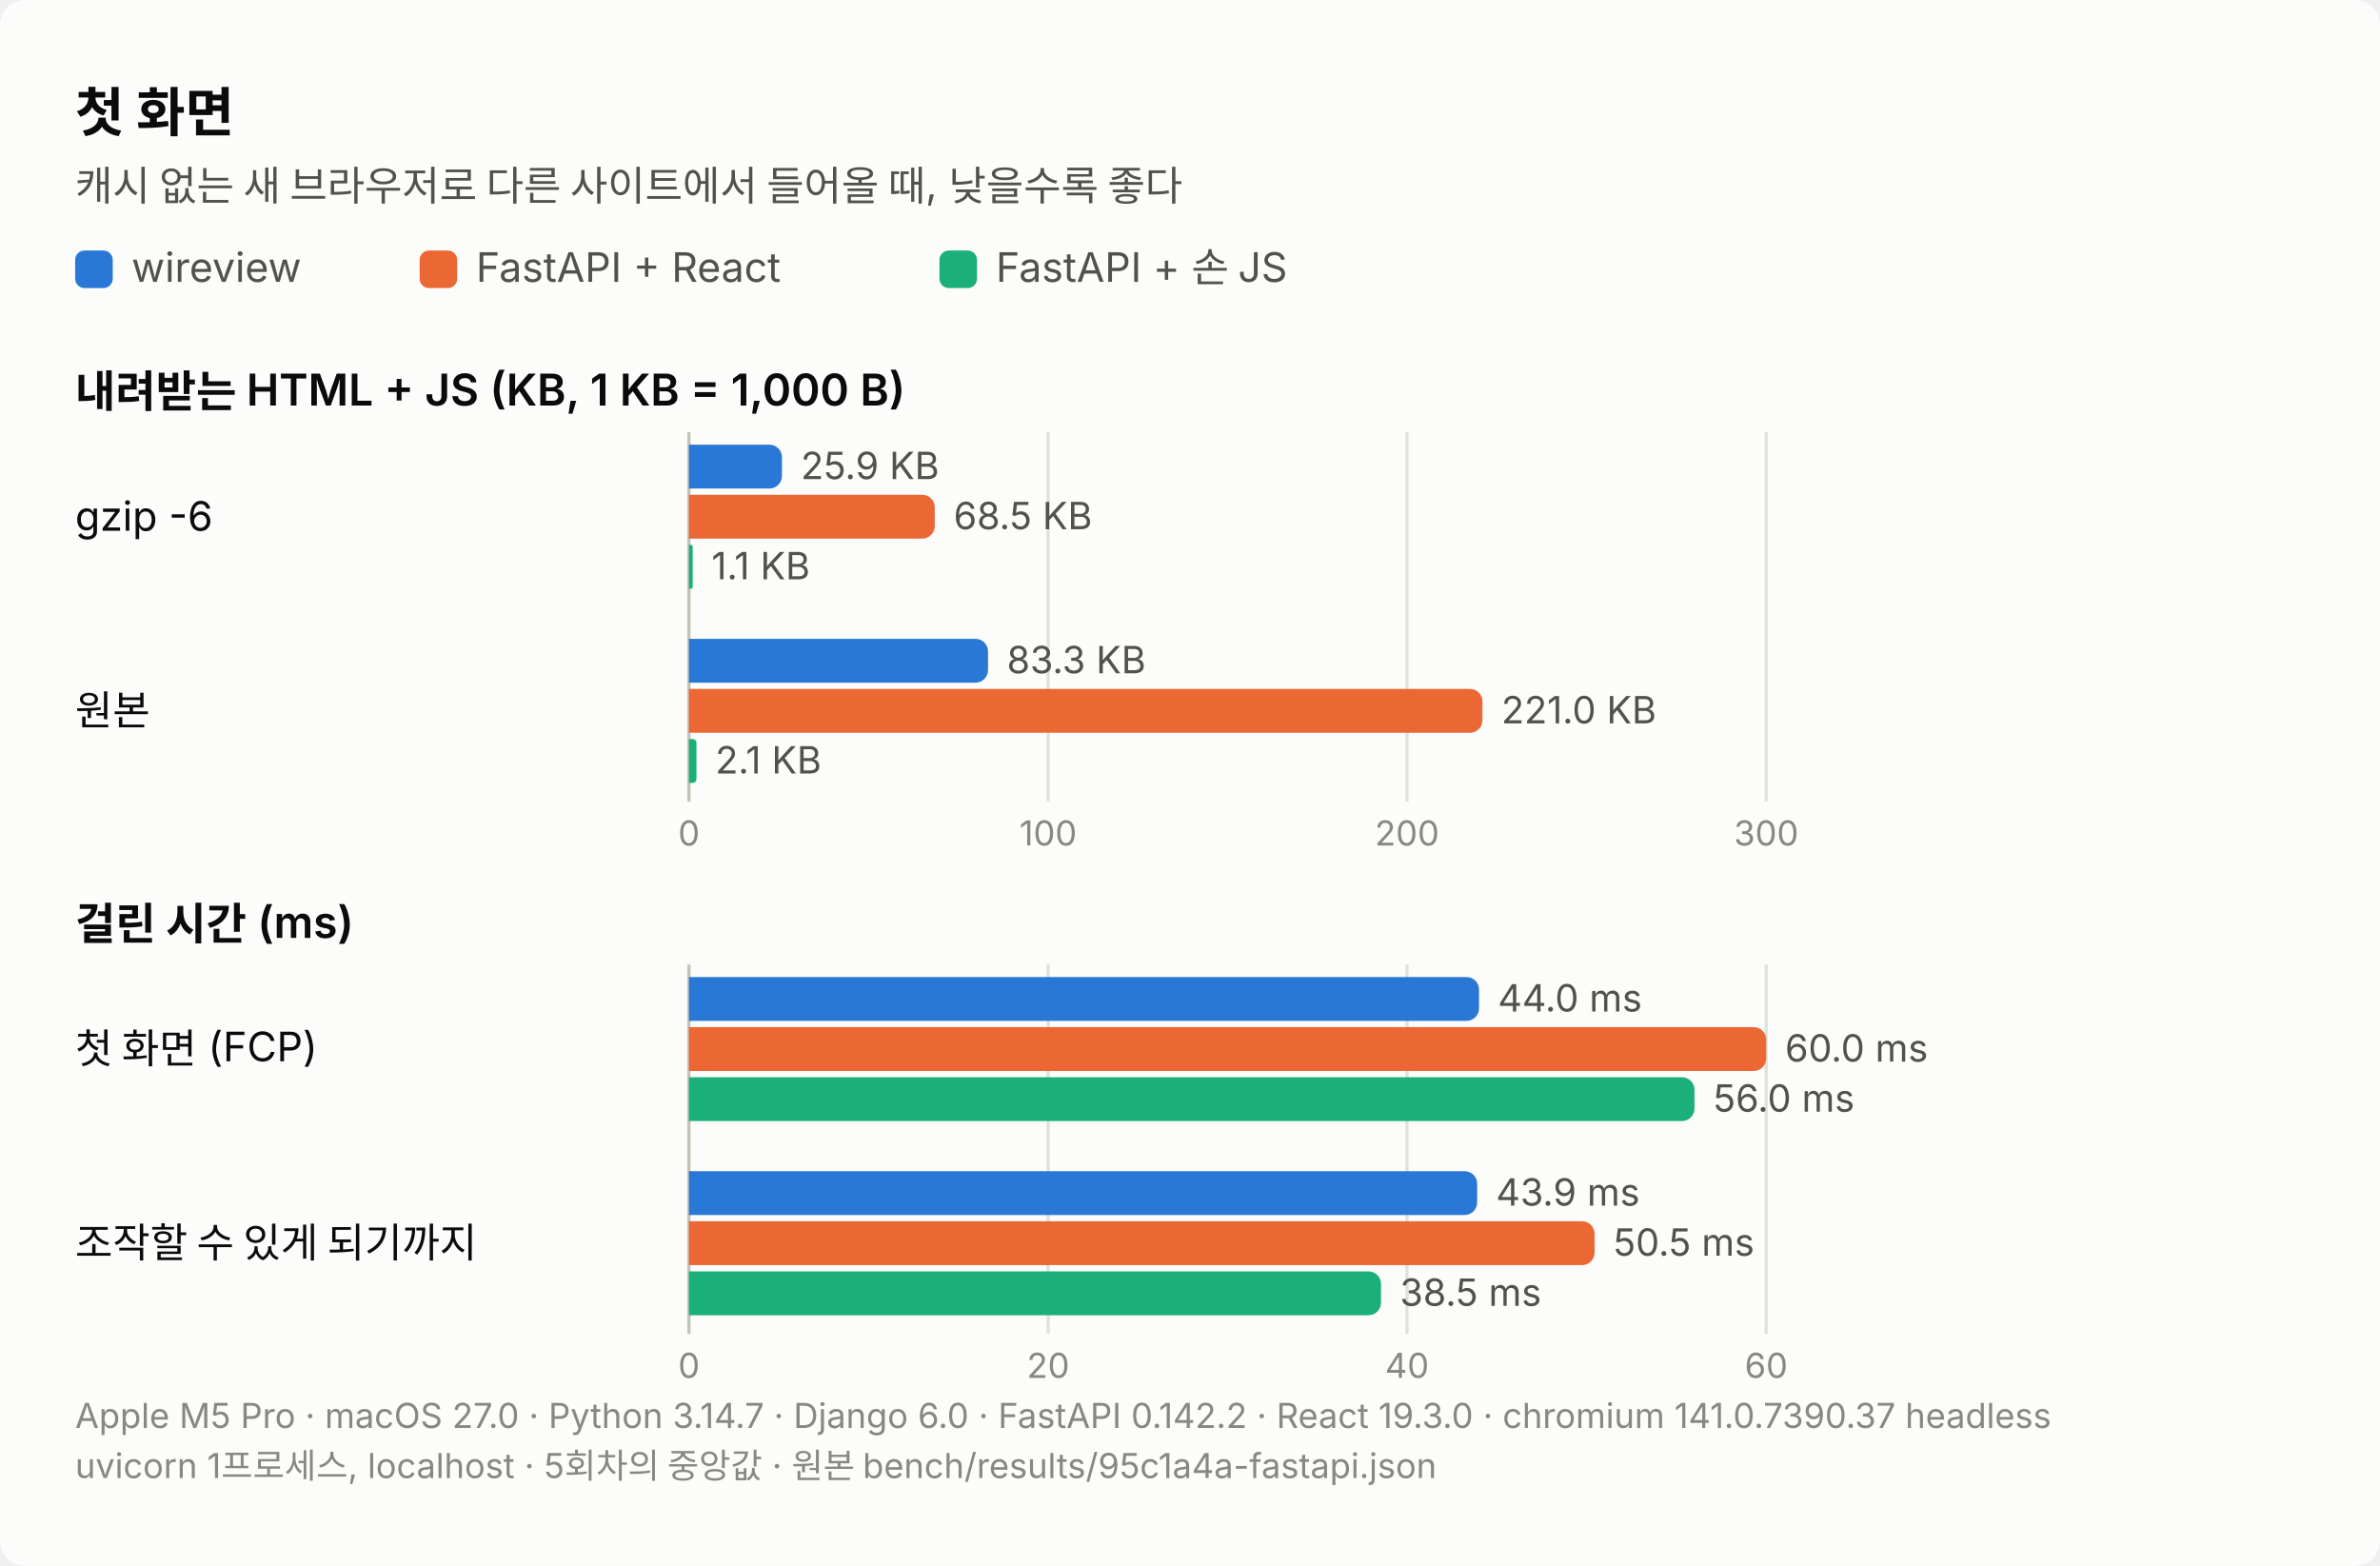
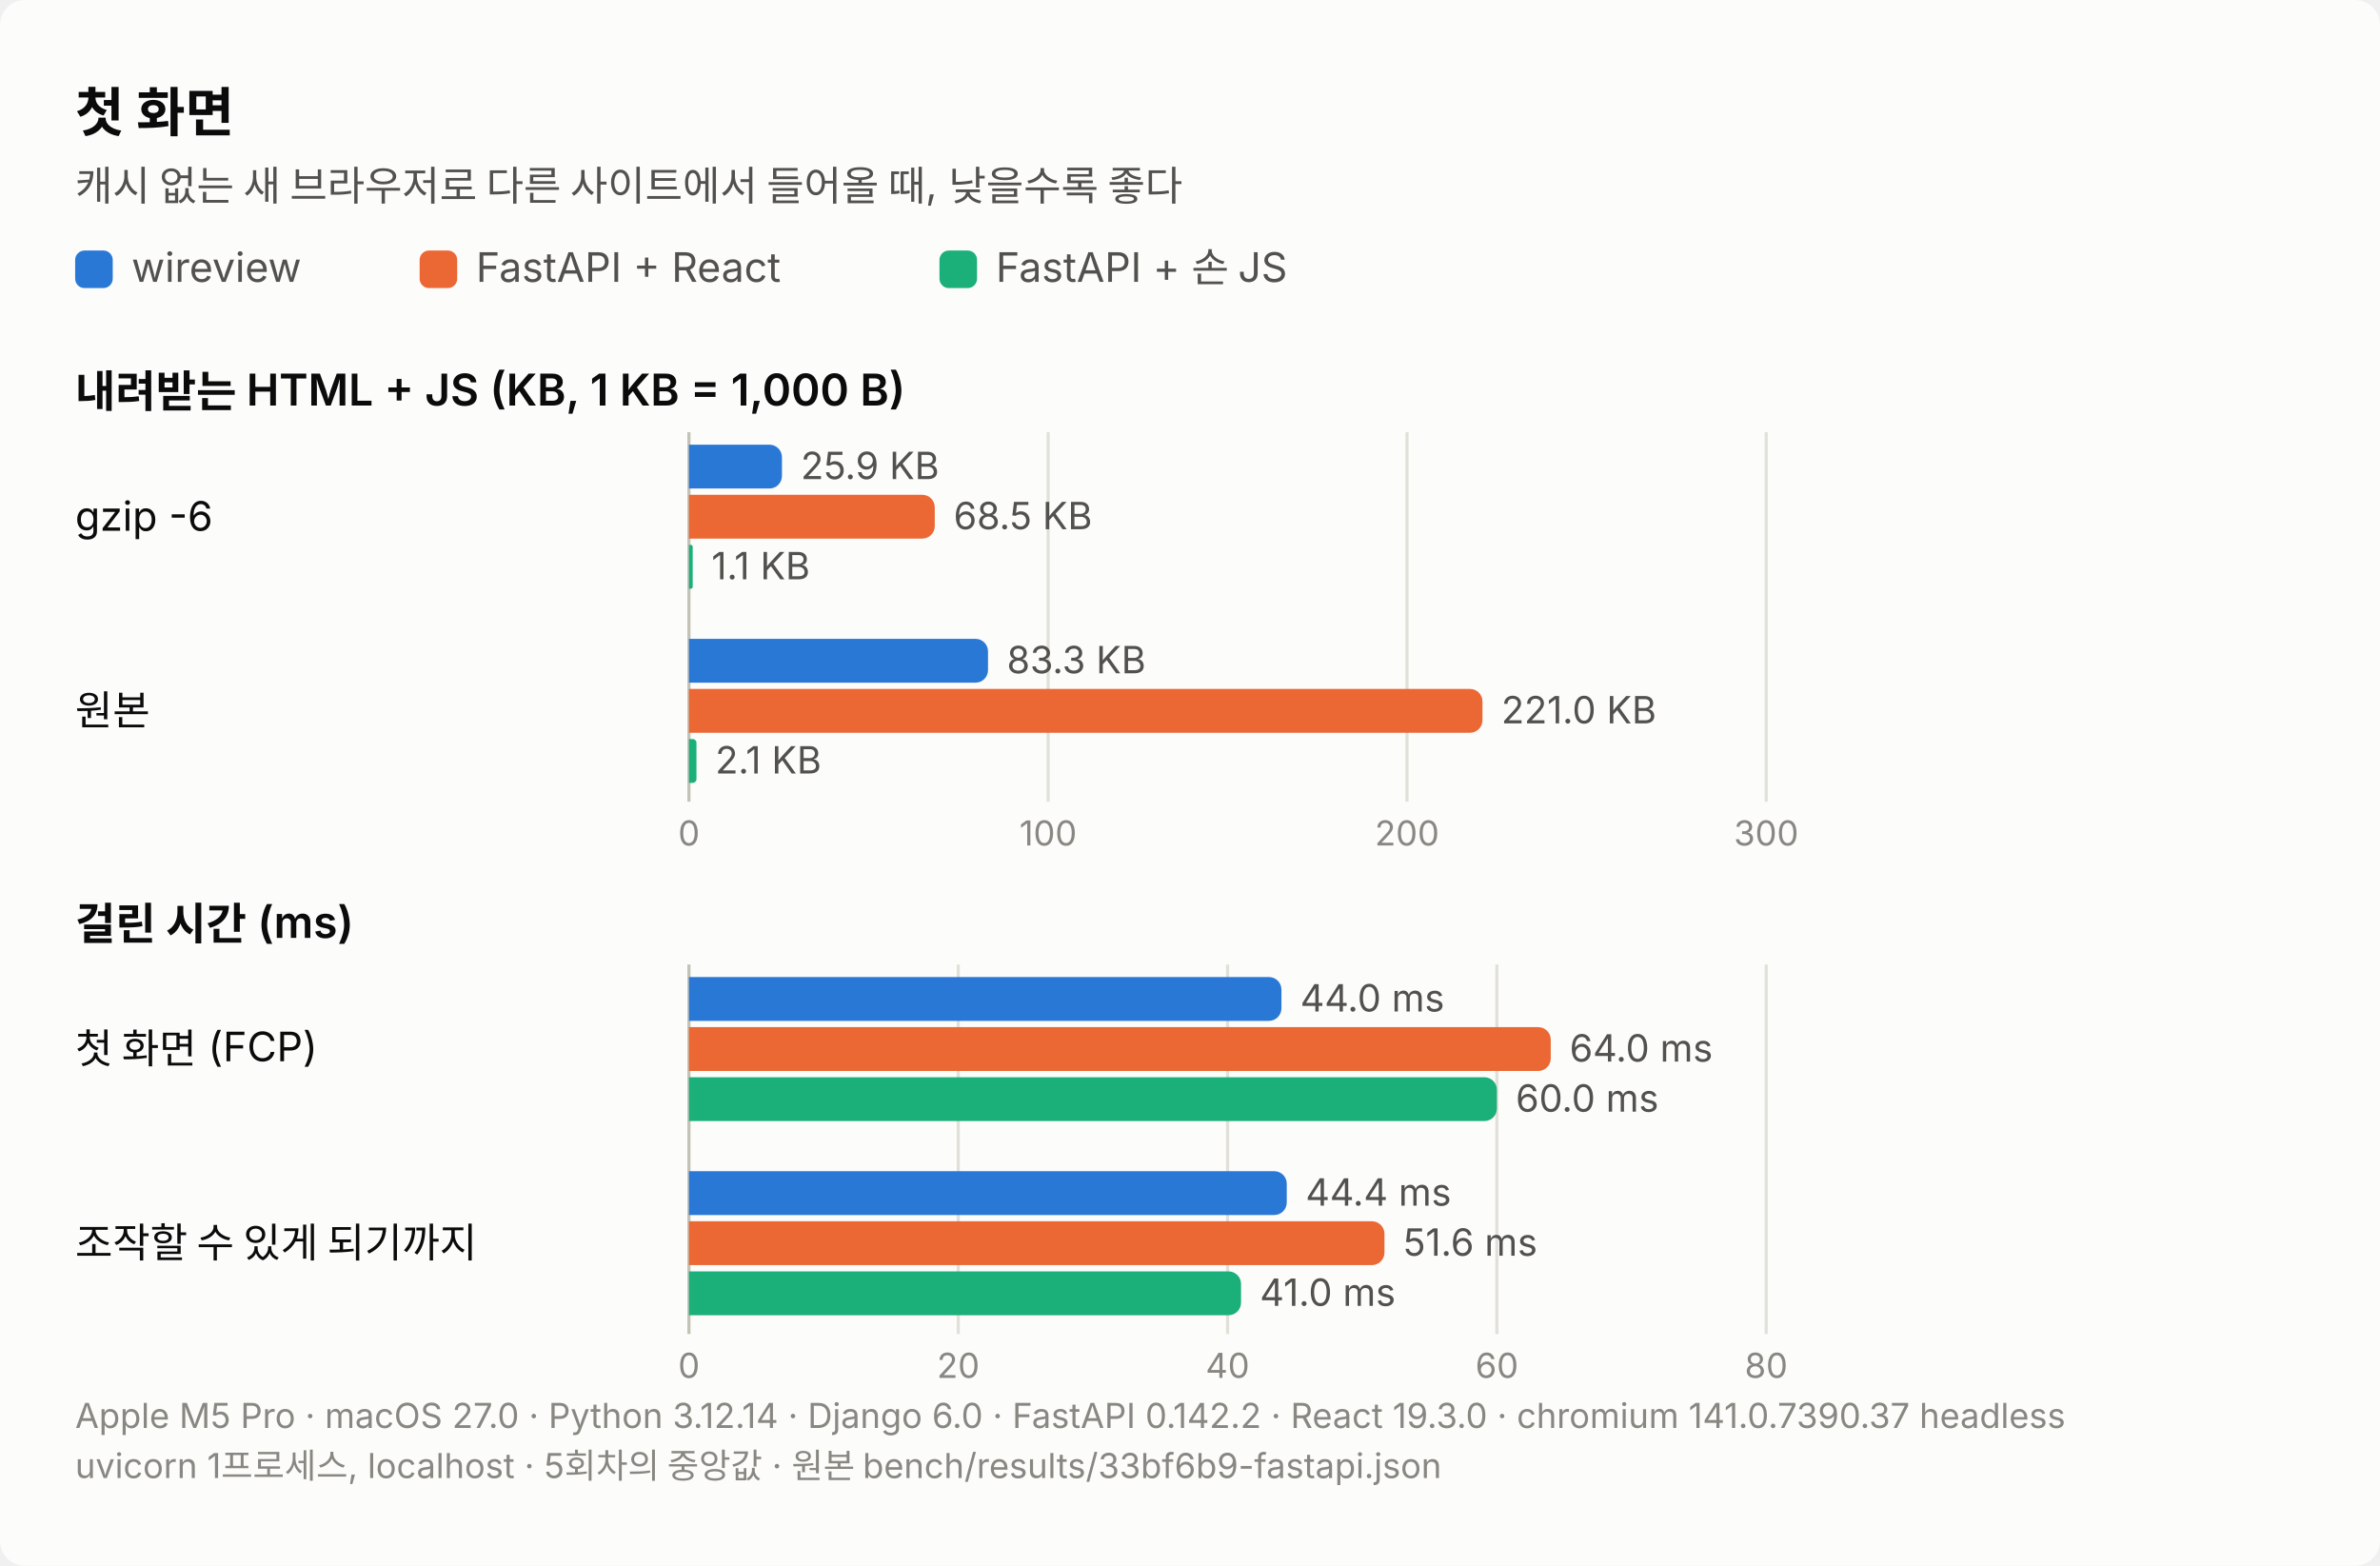
<svg xmlns="http://www.w3.org/2000/svg" viewBox="0 0 760 500" width="760" height="500" role="img" aria-labelledby="first-load-title first-load-desc">
  <style>.bg{fill:#fcfcfb}.t1{fill:#0b0b0b}.t2{fill:#52514e}.t3{fill:#898781}
.grid{stroke:#e1e0d9}.base{stroke:#c3c2b7}
.s0{fill:#2a78d6}.s1{fill:#eb6834}.s2{fill:#1baf7a}
@media (prefers-color-scheme:dark){
.bg{fill:#1a1a19}.t1{fill:#ffffff}.t2{fill:#c3c2b7}.t3{fill:#898781}
.grid{stroke:#2c2c2a}.base{stroke:#383835}
.s0{fill:#3987e5}.s1{fill:#d95926}.s2{fill:#199e70}
}
text{font-family:system-ui,-apple-system,"Segoe UI","Apple SD Gothic Neo","Noto Sans KR",sans-serif}</style>
  <rect class="bg" width="760" height="500" rx="8" />
  <text class="t1" x="24" y="42" font-size="17" font-weight="600">첫 화면</text>
  <text class="t2" x="24" y="64" font-size="13">캐시 없는 새 브라우저로 다른 사이트에서 들어올 때, 낮을수록 좋다</text>
  <rect class="s0" x="24" y="80" width="12" height="12" rx="3" />
  <text class="t2" x="42" y="90" font-size="13">wireview</text>
  <rect class="s1" x="134" y="80" width="12" height="12" rx="3" />
  <text class="t2" x="152" y="90" font-size="13">FastAPI + React</text>
  <rect class="s2" x="300" y="80" width="12" height="12" rx="3" />
  <text class="t2" x="318" y="90" font-size="13">FastAPI + 손 JS</text>
  <text class="t1" x="24" y="130" font-size="14" font-weight="600">내려받는 HTML + JS (KB, 1 KB = 1,000 B)</text>
  <text class="t3" x="220" y="270" font-size="11" text-anchor="middle">0</text>
  <line class="grid" x1="334.7" y1="138" x2="334.7" y2="256" />
  <text class="t3" x="334.7" y="270" font-size="11" text-anchor="middle">100</text>
  <line class="grid" x1="449.3" y1="138" x2="449.3" y2="256" />
  <text class="t3" x="449.3" y="270" font-size="11" text-anchor="middle">200</text>
  <line class="grid" x1="564" y1="138" x2="564" y2="256" />
  <text class="t3" x="564" y="270" font-size="11" text-anchor="middle">300</text>
  <line class="base" x1="220" y1="138" x2="220" y2="256" />
  <text class="t1" x="24" y="169.5" font-size="13">gzip -6</text>
  <path class="s0" d="M220 142h25.7a4 4 0 0 1 4 4v6a4 4 0 0 1 -4 4h-25.7z" />
  <text class="t2" x="255.7" y="153" font-size="12">25.9 KB</text>
  <path class="s1" d="M220 158h74.5a4 4 0 0 1 4 4v6a4 4 0 0 1 -4 4h-74.5z" />
  <text class="t2" x="304.5" y="169" font-size="12">68.5 KB</text>
  <path class="s2" d="M220 174h0.6a0.6 0.6 0 0 1 0.6 0.6v12.8a0.6 0.6 0 0 1 -0.6 0.6h-0.6z" />
  <text class="t2" x="227.2" y="185" font-size="12">1.1 KB</text>
  <text class="t1" x="24" y="231.5" font-size="13">원본</text>
  <path class="s0" d="M220 204h91.5a4 4 0 0 1 4 4v6a4 4 0 0 1 -4 4h-91.5z" />
  <text class="t2" x="321.5" y="215" font-size="12">83.3 KB</text>
  <path class="s1" d="M220 220h249.4a4 4 0 0 1 4 4v6a4 4 0 0 1 -4 4h-249.4z" />
  <text class="t2" x="479.4" y="231" font-size="12">221.0 KB</text>
  <path class="s2" d="M220 236h1.2a1.2 1.2 0 0 1 1.2 1.2v11.6a1.2 1.2 0 0 1 -1.2 1.2h-1.2z" />
  <text class="t2" x="228.4" y="247" font-size="12">2.1 KB</text>
  <text class="t1" x="24" y="300" font-size="14" font-weight="600">걸린 시간 (ms)</text>
  <text class="t3" x="220" y="440" font-size="11" text-anchor="middle">0</text>
-   <line class="grid" x1="334.7" y1="308" x2="334.7" y2="426" />
-   <text class="t3" x="334.7" y="440" font-size="11" text-anchor="middle">20</text>
-   <line class="grid" x1="449.3" y1="308" x2="449.3" y2="426" />
-   <text class="t3" x="449.3" y="440" font-size="11" text-anchor="middle">40</text>
+   <line class="grid" x1="306" y1="308" x2="306" y2="426" />
+   <text class="t3" x="306" y="440" font-size="11" text-anchor="middle">20</text>
+   <line class="grid" x1="392" y1="308" x2="392" y2="426" />
+   <text class="t3" x="392" y="440" font-size="11" text-anchor="middle">40</text>
+   <line class="grid" x1="478" y1="308" x2="478" y2="426" />
+   <text class="t3" x="478" y="440" font-size="11" text-anchor="middle">60</text>
  <line class="grid" x1="564" y1="308" x2="564" y2="426" />
-   <text class="t3" x="564" y="440" font-size="11" text-anchor="middle">60</text>
+   <text class="t3" x="564" y="440" font-size="11" text-anchor="middle">80</text>
  <line class="base" x1="220" y1="308" x2="220" y2="426" />
  <text class="t1" x="24" y="339.5" font-size="13">첫 화면 (FCP)</text>
-   <path class="s0" d="M220 312h248.3a4 4 0 0 1 4 4v6a4 4 0 0 1 -4 4h-248.3z" />
-   <text class="t2" x="478.3" y="323" font-size="12">44.0 ms</text>
-   <path class="s1" d="M220 328h340a4 4 0 0 1 4 4v6a4 4 0 0 1 -4 4h-340z" />
-   <text class="t2" x="570" y="339" font-size="12">60.0 ms</text>
-   <path class="s2" d="M220 344h317.1a4 4 0 0 1 4 4v6a4 4 0 0 1 -4 4h-317.1z" />
-   <text class="t2" x="547.1" y="355" font-size="12">56.0 ms</text>
+   <path class="s0" d="M220 312h185.2a4 4 0 0 1 4 4v6a4 4 0 0 1 -4 4h-185.2z" />
+   <text class="t2" x="415.2" y="323" font-size="12">44.0 ms</text>
+   <path class="s1" d="M220 328h271.2a4 4 0 0 1 4 4v6a4 4 0 0 1 -4 4h-271.2z" />
+   <text class="t2" x="501.2" y="339" font-size="12">64.0 ms</text>
+   <path class="s2" d="M220 344h254a4 4 0 0 1 4 4v6a4 4 0 0 1 -4 4h-254z" />
+   <text class="t2" x="484" y="355" font-size="12">60.0 ms</text>
  <text class="t1" x="24" y="401.5" font-size="13">조작할 수 있게 되기까지</text>
-   <path class="s0" d="M220 374h247.7a4 4 0 0 1 4 4v6a4 4 0 0 1 -4 4h-247.7z" />
-   <text class="t2" x="477.7" y="385" font-size="12">43.9 ms</text>
-   <path class="s1" d="M220 390h285.2a4 4 0 0 1 4 4v6a4 4 0 0 1 -4 4h-285.2z" />
-   <text class="t2" x="515.2" y="401" font-size="12">50.5 ms</text>
-   <path class="s2" d="M220 406h217a4 4 0 0 1 4 4v6a4 4 0 0 1 -4 4h-217z" />
-   <text class="t2" x="447" y="417" font-size="12">38.5 ms</text>
-   <text class="t3" x="24" y="456" font-size="11">Apple M5 Pro · macOS 27.0 · Python 3.14.7 · Django 6.0 · FastAPI 0.142.2 · React 19.3.0 · chromium 141.0.7390.37 headless</text>
-   <text class="t3" x="24" y="472" font-size="11">uvicorn 1프로세스, localhost · 5회차의 중앙값 · 원본 bench/results/95c1a4a-fastapi.json</text>
+   <path class="s0" d="M220 374h186.9a4 4 0 0 1 4 4v6a4 4 0 0 1 -4 4h-186.9z" />
+   <text class="t2" x="416.9" y="385" font-size="12">44.4 ms</text>
+   <path class="s1" d="M220 390h218.1a4 4 0 0 1 4 4v6a4 4 0 0 1 -4 4h-218.1z" />
+   <text class="t2" x="448.1" y="401" font-size="12">51.6 ms</text>
+   <path class="s2" d="M220 406h172.3a4 4 0 0 1 4 4v6a4 4 0 0 1 -4 4h-172.3z" />
+   <text class="t2" x="402.3" y="417" font-size="12">41.0 ms</text>
+   <text class="t3" x="24" y="456" font-size="11">Apple M5 Pro · macOS 27.0 · Python 3.12.14 · Django 6.0 · FastAPI 0.142.2 · React 19.3.0 · chromium 141.0.7390.37 headless</text>
+   <text class="t3" x="24" y="472" font-size="11">uvicorn 1프로세스, localhost · 5회차의 중앙값 · 원본 bench/results/33bf6b9-fastapi.json</text>
</svg>
